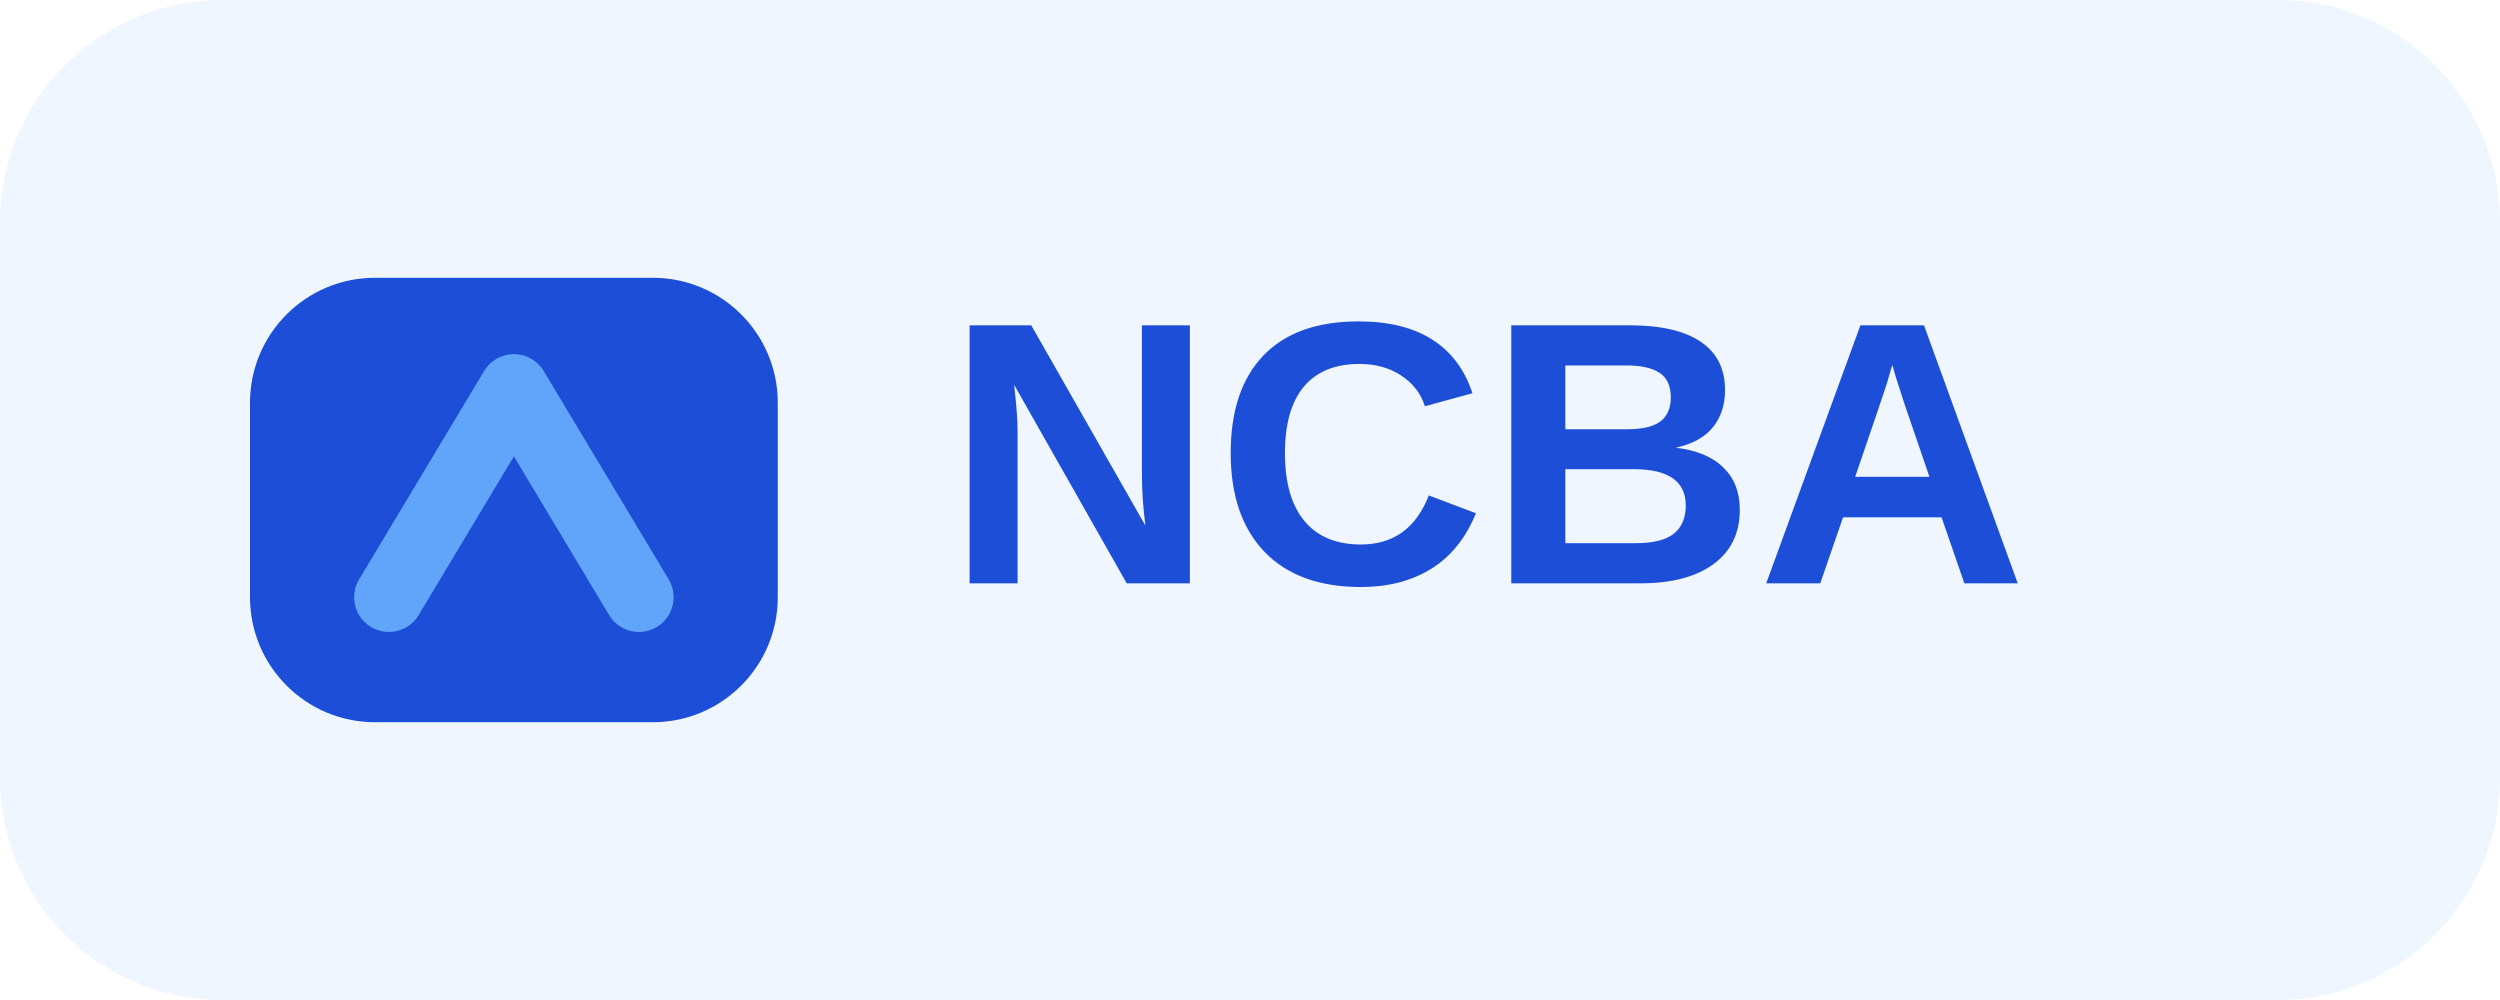
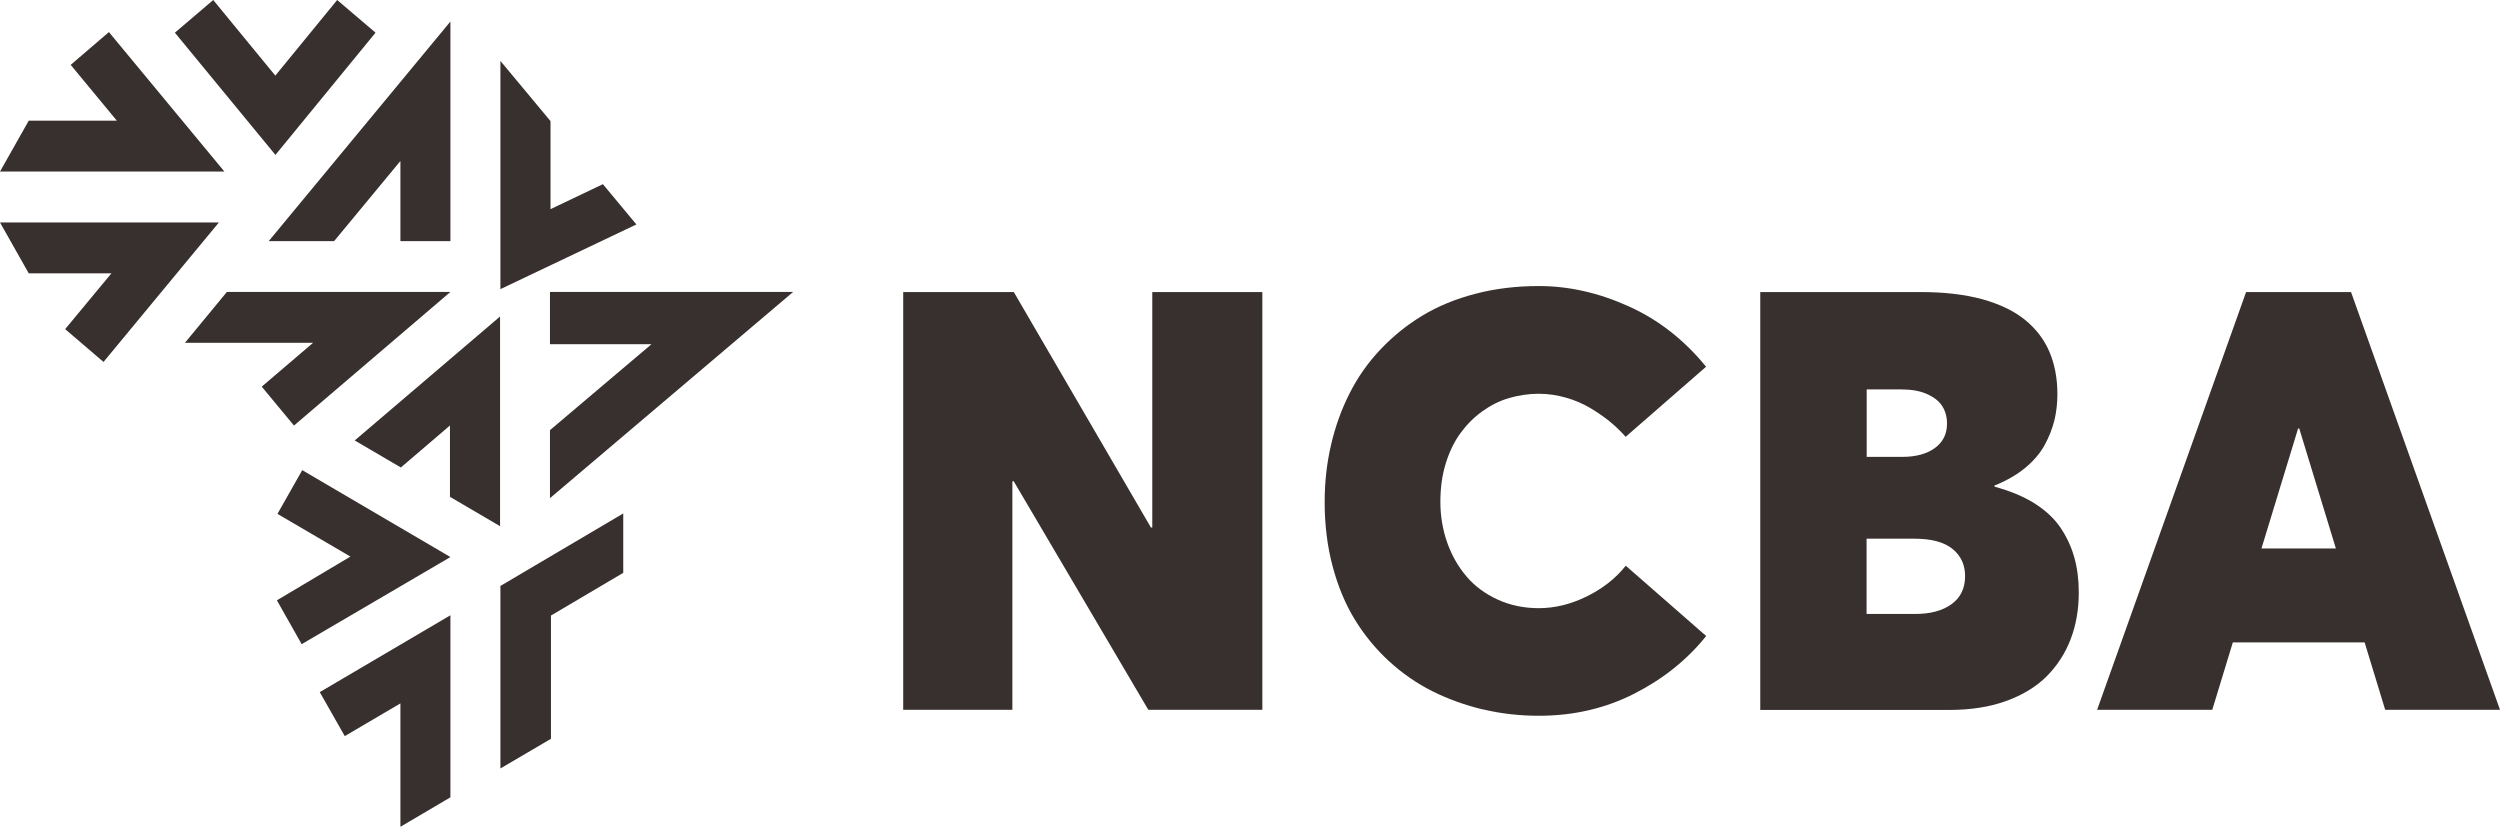
- <svg xmlns="http://www.w3.org/2000/svg" viewBox="0 0 180 72" role="img" aria-labelledby="title desc">
-   <rect width="180" height="72" rx="16" fill="#eff6ff" />
-   <rect x="18" y="20" width="38" height="32" rx="9" fill="#1d4ed8" />
-   <path d="M28 43l9-15 9 15" stroke="#60a5fa" stroke-width="5" stroke-linecap="round" stroke-linejoin="round" fill="none" />
-   <text x="68" y="42" font-family="Arial, Helvetica, sans-serif" font-size="27" font-weight="900" fill="#1d4ed8">NCBA</text>
+ <svg xmlns="http://www.w3.org/2000/svg" width="127" height="42" viewBox="0 0 127 42" fill="none">
+   <g id="Frame 4">
+     <g id="Group">
+       <path id="Vector" d="M64.127 14.837V36.059H58.335L51.497 24.448H51.428V36.059H45.883V14.837H51.502L58.467 26.798H58.536V14.837H64.127Z" fill="#38302E" />
+       <path id="Vector_2" d="M75.355 36.046C74.447 35.829 73.591 35.525 72.781 35.122C71.97 34.718 71.235 34.204 70.557 33.584C69.884 32.965 69.304 32.257 68.821 31.468C68.339 30.679 67.965 29.778 67.695 28.761C67.425 27.744 67.293 26.657 67.293 25.499C67.293 24.488 67.402 23.517 67.621 22.582C67.839 21.646 68.155 20.775 68.569 19.962C68.982 19.15 69.499 18.413 70.132 17.747C70.764 17.08 71.47 16.507 72.258 16.034C73.045 15.554 73.947 15.186 74.953 14.923C75.958 14.66 77.033 14.531 78.17 14.531C79.687 14.531 81.204 14.87 82.721 15.554C84.238 16.233 85.554 17.262 86.669 18.63L82.583 22.19C82.342 21.915 82.078 21.664 81.79 21.424C81.497 21.184 81.164 20.956 80.796 20.734C80.423 20.512 80.009 20.331 79.555 20.202C79.101 20.073 78.641 20.003 78.17 20.003C77.653 20.003 77.153 20.079 76.665 20.22C76.176 20.36 75.722 20.594 75.297 20.898C74.872 21.202 74.504 21.576 74.188 22.009C73.872 22.441 73.625 22.956 73.441 23.552C73.257 24.148 73.171 24.797 73.171 25.499C73.171 26.201 73.286 26.902 73.516 27.557C73.746 28.206 74.073 28.785 74.493 29.276C74.912 29.773 75.441 30.164 76.079 30.457C76.716 30.749 77.412 30.895 78.176 30.895C78.986 30.895 79.796 30.696 80.607 30.299C81.417 29.901 82.078 29.381 82.589 28.738L86.674 32.31C85.709 33.514 84.491 34.49 83.02 35.239C81.549 35.987 79.934 36.361 78.176 36.361C77.199 36.361 76.263 36.256 75.355 36.04V36.046Z" fill="#38302E" />
+       <path id="Vector_3" d="M103.349 25.571C103.913 25.922 104.355 26.337 104.677 26.81C104.999 27.29 105.228 27.792 105.378 28.33C105.527 28.862 105.602 29.453 105.602 30.096C105.602 30.961 105.464 31.756 105.188 32.475C104.912 33.194 104.504 33.82 103.97 34.358C103.436 34.89 102.746 35.311 101.901 35.615C101.057 35.919 100.091 36.065 99.011 36.065H89.421V14.837H97.603C98.781 14.837 99.81 14.96 100.695 15.199C101.58 15.445 102.298 15.79 102.861 16.24C103.418 16.69 103.838 17.234 104.108 17.865C104.378 18.497 104.516 19.216 104.516 20.023C104.516 20.49 104.464 20.929 104.366 21.344C104.263 21.759 104.102 22.174 103.872 22.601C103.642 23.022 103.309 23.413 102.878 23.77C102.442 24.127 101.924 24.425 101.321 24.665V24.723C102.114 24.939 102.792 25.22 103.355 25.571H103.349ZM94.822 23.209H96.644C97.333 23.209 97.879 23.057 98.293 22.759C98.707 22.455 98.908 22.045 98.908 21.519C98.908 21.18 98.827 20.882 98.666 20.631C98.505 20.379 98.247 20.175 97.891 20.017C97.534 19.859 97.109 19.783 96.603 19.783H94.828V23.209H94.822ZM99.138 30.692C99.597 30.359 99.827 29.885 99.827 29.266C99.827 28.693 99.614 28.231 99.189 27.886C98.764 27.541 98.121 27.366 97.258 27.366H94.822V31.189H97.287C98.063 31.189 98.678 31.025 99.138 30.692Z" fill="#38302E" />
+       <path id="Vector_4" d="M120.123 32.633H113.428L112.383 36.059H106.533L114.101 14.837H119.433L127.001 36.059H121.168L120.123 32.633ZM118.663 27.863L116.801 21.765H116.744L114.882 27.863H118.669H118.663Z" fill="#38302E" />
+     </g>
+     <g id="Group_2">
+       <g id="Group_3">
+         <path id="Vector_5" d="M13.992 7.869L8.884 1.66L10.832 0L13.986 3.841L17.129 0L19.077 1.66L13.992 7.869Z" fill="#38302E" />
+         <path id="Vector_6" d="M14.066 30.496L15.325 32.723L22.881 28.298L15.354 23.884L14.095 26.105L17.801 28.274L14.066 30.496Z" fill="#38302E" />
+       </g>
+       <path id="Vector_7" d="M20.364 23.748L22.858 21.615V25.239L25.403 26.73V16.078L18.02 22.375L20.364 23.748Z" fill="#38302E" />
+       <path id="Vector_8" d="M9.395 17.414H15.905L13.296 19.642L14.934 21.618L22.881 14.83H11.526L9.395 17.414Z" fill="#38302E" />
+       <path id="Vector_9" d="M1.46 13.885L0 11.301H11.119L5.258 18.387L3.31 16.72L5.66 13.885H1.46Z" fill="#38302E" />
+       <path id="Vector_10" d="M1.46 6.131L0 8.715H11.4L5.533 1.629L3.591 3.295L5.936 6.131H1.46Z" fill="#38302E" />
+       <path id="Vector_11" d="M16.974 12.248L20.341 8.178V12.248H22.881V1.093L13.652 12.248H16.974Z" fill="#38302E" />
+       <path id="Vector_12" d="M30.627 9.356L27.966 10.625V6.152L25.421 3.095V14.688L32.328 11.402L30.627 9.356Z" fill="#38302E" />
+       <path id="Vector_13" d="M27.938 14.83V17.484H33.097L27.938 21.852V25.307L40.292 14.83H27.938Z" fill="#38302E" />
+       <path id="Vector_14" d="M31.661 29.1V26.083L25.421 29.766V39.038L27.989 37.53V31.269L31.661 29.1Z" fill="#38302E" />
+       <path id="Vector_15" d="M20.341 42L22.881 40.504V31.255L16.244 35.16L17.514 37.394L20.341 35.733V42Z" fill="#38302E" />
+     </g>
+   </g>
</svg>
